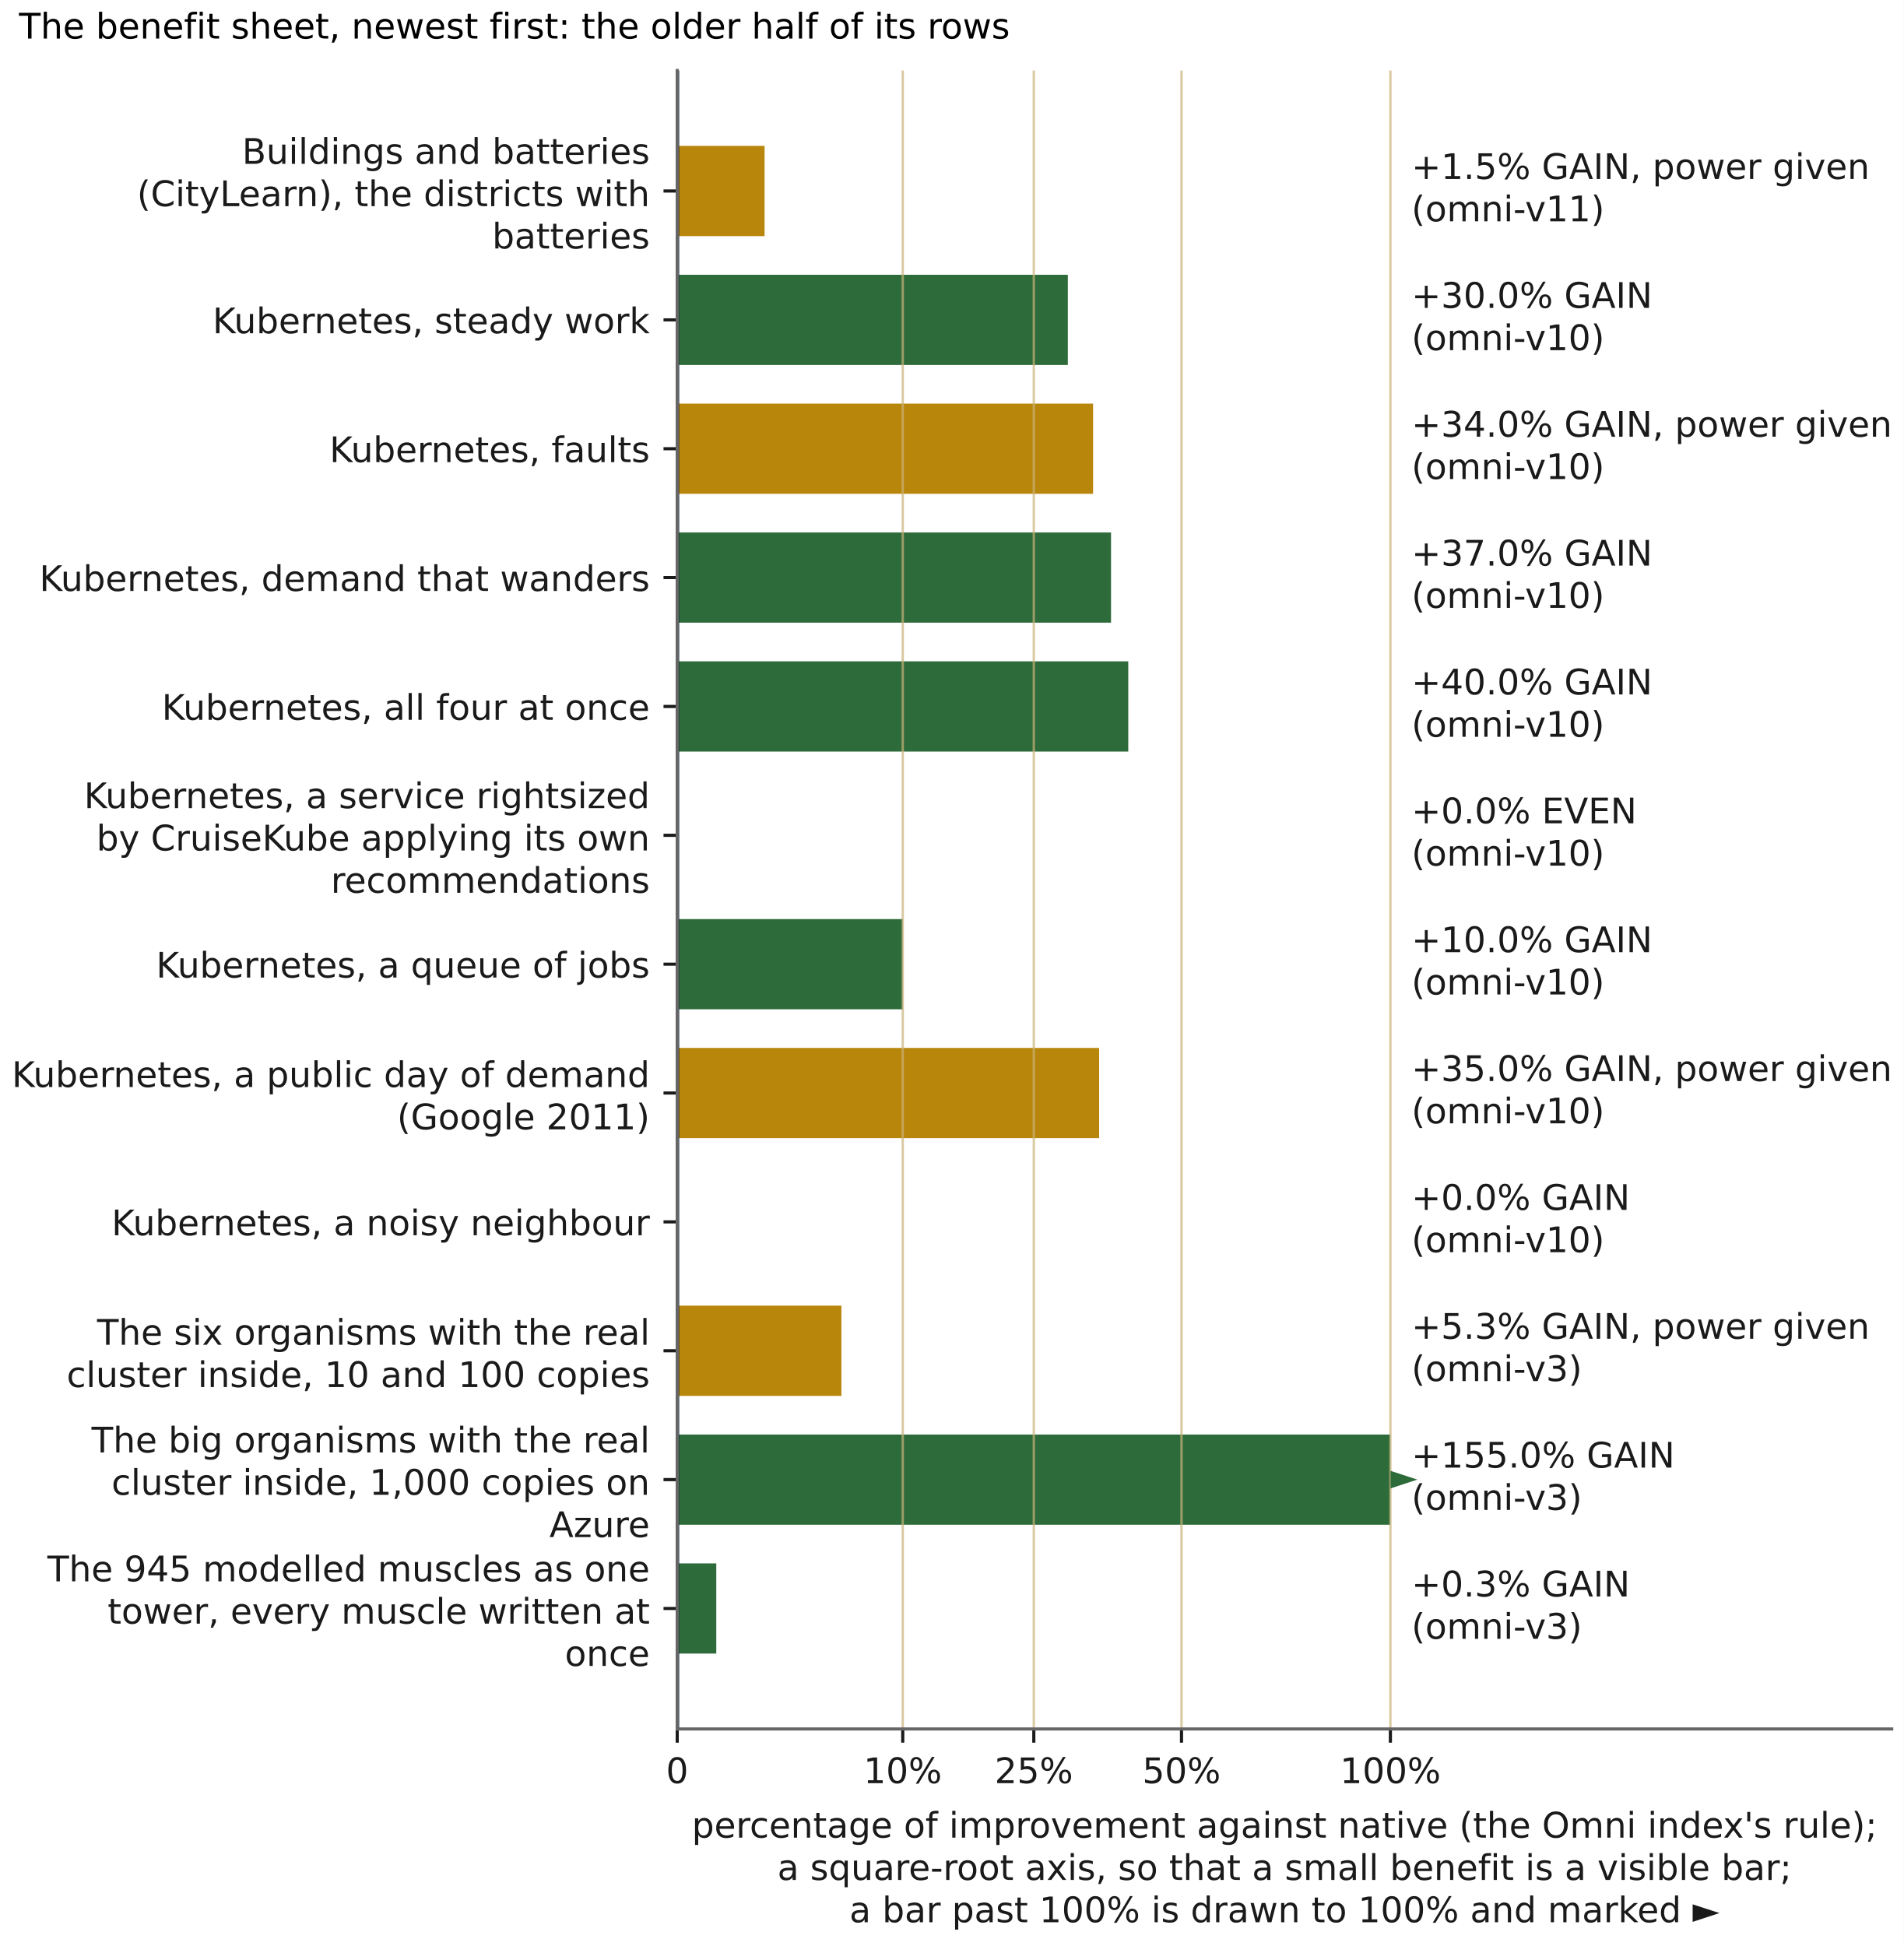
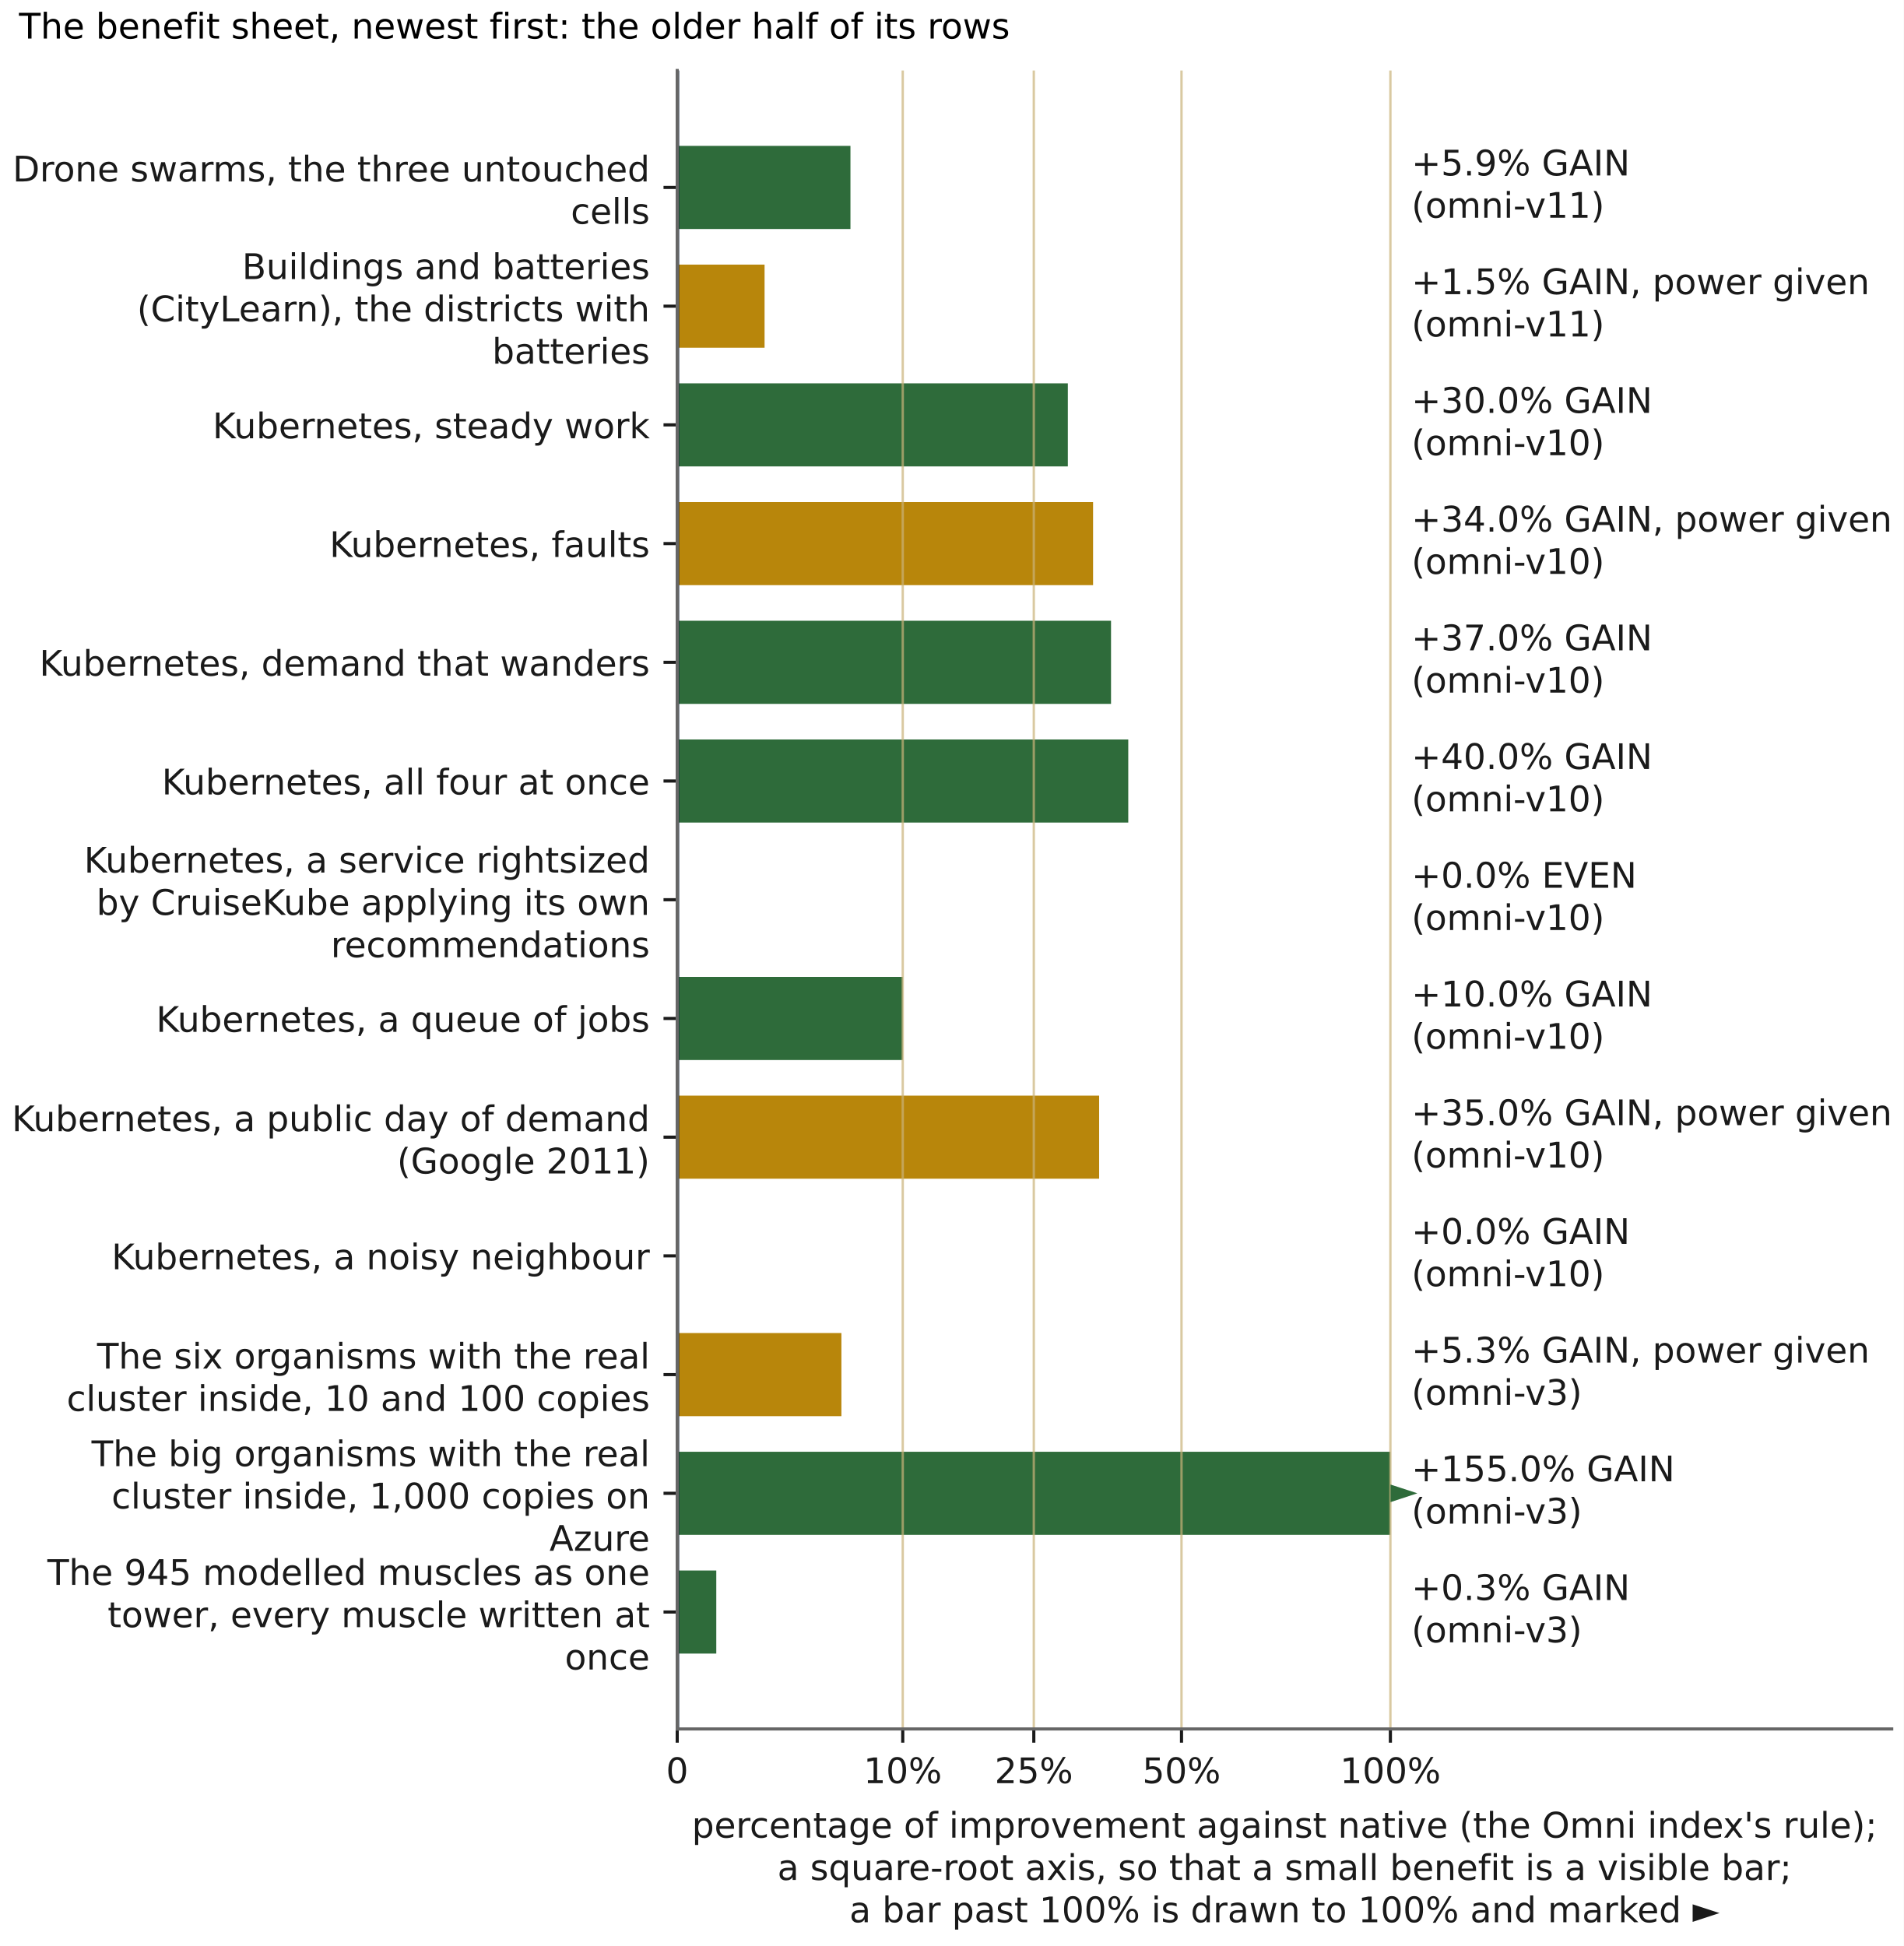
<svg xmlns="http://www.w3.org/2000/svg" xmlns:xlink="http://www.w3.org/1999/xlink" width="486pt" height="496.8pt" viewBox="0 0 486 496.8" version="1.1">
  <defs>
    <style type="text/css">*{stroke-linejoin: round; stroke-linecap: butt}</style>
  </defs>
  <g id="figure_1">
    <g id="patch_1">
      <path d="M 0 496.8  L 486 496.8  L 486 0  L 0 0  z " style="fill: #ffffff" />
    </g>
    <g id="axes_1">
      <g id="patch_2">
        <path d="M 172.886 441.392  L 482.932 441.392  L 482.932 18.001  L 172.886 18.001  z " style="fill: #ffffff" />
      </g>
      <g id="patch_3">
-         <path d="M 172.886 422.147  L 182.858 422.147  L 182.858 399.119  L 172.886 399.119  z " clip-path="url(#pd6b0d7f72b)" style="fill: #2e6b3a" />
+         <path d="M 172.886 422.147  L 182.858 422.147  L 182.858 400.932  L 172.886 400.932  z " clip-path="url(#pd6b0d7f72b)" style="fill: #2e6b3a" />
      </g>
      <g id="patch_4">
-         <path d="M 172.886 389.25  L 354.952 389.25  L 354.952 366.222  L 172.886 366.222  z " clip-path="url(#pd6b0d7f72b)" style="fill: #2e6b3a" />
+         <path d="M 172.886 391.84  L 354.952 391.84  L 354.952 370.625  L 172.886 370.625  z " clip-path="url(#pd6b0d7f72b)" style="fill: #2e6b3a" />
      </g>
      <g id="patch_5">
-         <path d="M 172.886 356.352  L 214.801 356.352  L 214.801 333.324  L 172.886 333.324  z " clip-path="url(#pd6b0d7f72b)" style="fill: #b8860b" />
+         <path d="M 172.886 361.533  L 214.801 361.533  L 214.801 340.318  L 172.886 340.318  z " clip-path="url(#pd6b0d7f72b)" style="fill: #b8860b" />
      </g>
      <g id="patch_6">
-         <path d="M 172.886 323.455  L 172.886 323.455  L 172.886 300.427  L 172.886 300.427  z " clip-path="url(#pd6b0d7f72b)" style="fill: #2e6b3a" />
+         <path d="M 172.886 331.226  L 172.886 331.226  L 172.886 310.011  L 172.886 310.011  z " clip-path="url(#pd6b0d7f72b)" style="fill: #2e6b3a" />
      </g>
      <g id="patch_7">
-         <path d="M 172.886 290.557  L 280.597 290.557  L 280.597 267.529  L 172.886 267.529  z " clip-path="url(#pd6b0d7f72b)" style="fill: #b8860b" />
+         <path d="M 172.886 300.919  L 280.597 300.919  L 280.597 279.704  L 172.886 279.704  z " clip-path="url(#pd6b0d7f72b)" style="fill: #b8860b" />
      </g>
      <g id="patch_8">
-         <path d="M 172.886 257.66  L 230.46 257.66  L 230.46 234.632  L 172.886 234.632  z " clip-path="url(#pd6b0d7f72b)" style="fill: #2e6b3a" />
+         <path d="M 172.886 270.612  L 230.46 270.612  L 230.46 249.397  L 172.886 249.397  z " clip-path="url(#pd6b0d7f72b)" style="fill: #2e6b3a" />
      </g>
      <g id="patch_9">
-         <path d="M 172.886 224.762  L 172.886 224.762  L 172.886 201.734  L 172.886 201.734  z " clip-path="url(#pd6b0d7f72b)" style="fill: #666666" />
+         <path d="M 172.886 240.304  L 172.886 240.304  L 172.886 219.089  L 172.886 219.089  z " clip-path="url(#pd6b0d7f72b)" style="fill: #666666" />
      </g>
      <g id="patch_10">
-         <path d="M 172.886 191.865  L 288.034 191.865  L 288.034 168.837  L 172.886 168.837  z " clip-path="url(#pd6b0d7f72b)" style="fill: #2e6b3a" />
+         <path d="M 172.886 209.997  L 288.034 209.997  L 288.034 188.782  L 172.886 188.782  z " clip-path="url(#pd6b0d7f72b)" style="fill: #2e6b3a" />
      </g>
      <g id="patch_11">
-         <path d="M 172.886 158.967  L 283.632 158.967  L 283.632 135.939  L 172.886 135.939  z " clip-path="url(#pd6b0d7f72b)" style="fill: #2e6b3a" />
+         <path d="M 172.886 179.69  L 283.632 179.69  L 283.632 158.475  L 172.886 158.475  z " clip-path="url(#pd6b0d7f72b)" style="fill: #2e6b3a" />
      </g>
      <g id="patch_12">
-         <path d="M 172.886 126.07  L 279.048 126.07  L 279.048 103.041  L 172.886 103.041  z " clip-path="url(#pd6b0d7f72b)" style="fill: #b8860b" />
+         <path d="M 172.886 149.383  L 279.048 149.383  L 279.048 128.168  L 172.886 128.168  z " clip-path="url(#pd6b0d7f72b)" style="fill: #b8860b" />
      </g>
      <g id="patch_13">
-         <path d="M 172.886 93.172  L 272.607 93.172  L 272.607 70.144  L 172.886 70.144  z " clip-path="url(#pd6b0d7f72b)" style="fill: #2e6b3a" />
+         <path d="M 172.886 119.076  L 272.607 119.076  L 272.607 97.861  L 172.886 97.861  z " clip-path="url(#pd6b0d7f72b)" style="fill: #2e6b3a" />
      </g>
      <g id="patch_14">
-         <path d="M 172.886 60.275  L 195.185 60.275  L 195.185 37.246  L 172.886 37.246  z " clip-path="url(#pd6b0d7f72b)" style="fill: #b8860b" />
+         <path d="M 172.886 88.769  L 195.185 88.769  L 195.185 67.554  L 172.886 67.554  z " clip-path="url(#pd6b0d7f72b)" style="fill: #b8860b" />
+       </g>
+       <g id="patch_15">
+         <path d="M 172.886 58.461  L 217.11 58.461  L 217.11 37.246  L 172.886 37.246  z " clip-path="url(#pd6b0d7f72b)" style="fill: #2e6b3a" />
      </g>
      <g id="matplotlib.axis_1">
        <g id="xtick_1">
          <g id="line2d_1">
            <path d="M 172.886 441.392  L 172.886 18.001  " clip-path="url(#pd6b0d7f72b)" style="fill: none; stroke: #c9b27a; stroke-opacity: 0.7; stroke-width: 0.6; stroke-linecap: square" />
          </g>
          <g id="line2d_2">
            <defs>
              <path id="m814b2a8047" d="M 0 0  L 0 3.5  " style="stroke: #1a1a1a; stroke-width: 0.8" />
            </defs>
            <g>
              <use xlink:href="#m814b2a8047" x="172.886" y="441.392" style="fill: #1a1a1a; stroke: #1a1a1a; stroke-width: 0.8" />
            </g>
          </g>
          <g id="text_1">
            <text style="font-size: 9px; font-family: 'DejaVu Sans'; text-anchor: middle; fill: #1a1a1a" x="172.886" y="455.23" transform="rotate(-0 172.8862 455.2303)">0</text>
          </g>
        </g>
        <g id="xtick_2">
          <g id="line2d_3">
            <path d="M 230.46 441.392  L 230.46 18.001  " clip-path="url(#pd6b0d7f72b)" style="fill: none; stroke: #c9b27a; stroke-opacity: 0.7; stroke-width: 0.6; stroke-linecap: square" />
          </g>
          <g id="line2d_4">
            <g>
              <use xlink:href="#m814b2a8047" x="230.46" y="441.392" style="fill: #1a1a1a; stroke: #1a1a1a; stroke-width: 0.8" />
            </g>
          </g>
          <g id="text_2">
            <text style="font-size: 9px; font-family: 'DejaVu Sans'; text-anchor: middle; fill: #1a1a1a" x="230.46" y="455.23" transform="rotate(-0 230.4603 455.2303)">10%</text>
          </g>
        </g>
        <g id="xtick_3">
          <g id="line2d_5">
            <path d="M 263.919 441.392  L 263.919 18.001  " clip-path="url(#pd6b0d7f72b)" style="fill: none; stroke: #c9b27a; stroke-opacity: 0.7; stroke-width: 0.6; stroke-linecap: square" />
          </g>
          <g id="line2d_6">
            <g>
              <use xlink:href="#m814b2a8047" x="263.919" y="441.392" style="fill: #1a1a1a; stroke: #1a1a1a; stroke-width: 0.8" />
            </g>
          </g>
          <g id="text_3">
            <text style="font-size: 9px; font-family: 'DejaVu Sans'; text-anchor: middle; fill: #1a1a1a" x="263.919" y="455.23" transform="rotate(-0 263.9189 455.2303)">25%</text>
          </g>
        </g>
        <g id="xtick_4">
          <g id="line2d_7">
            <path d="M 301.626 441.392  L 301.626 18.001  " clip-path="url(#pd6b0d7f72b)" style="fill: none; stroke: #c9b27a; stroke-opacity: 0.7; stroke-width: 0.6; stroke-linecap: square" />
          </g>
          <g id="line2d_8">
            <g>
              <use xlink:href="#m814b2a8047" x="301.626" y="441.392" style="fill: #1a1a1a; stroke: #1a1a1a; stroke-width: 0.8" />
            </g>
          </g>
          <g id="text_4">
            <text style="font-size: 9px; font-family: 'DejaVu Sans'; text-anchor: middle; fill: #1a1a1a" x="301.626" y="455.23" transform="rotate(-0 301.6258 455.2303)">50%</text>
          </g>
        </g>
        <g id="xtick_5">
          <g id="line2d_9">
            <path d="M 354.952 441.392  L 354.952 18.001  " clip-path="url(#pd6b0d7f72b)" style="fill: none; stroke: #c9b27a; stroke-opacity: 0.7; stroke-width: 0.6; stroke-linecap: square" />
          </g>
          <g id="line2d_10">
            <g>
              <use xlink:href="#m814b2a8047" x="354.952" y="441.392" style="fill: #1a1a1a; stroke: #1a1a1a; stroke-width: 0.8" />
            </g>
          </g>
          <g id="text_5">
            <text style="font-size: 9px; font-family: 'DejaVu Sans'; text-anchor: middle; fill: #1a1a1a" x="354.952" y="455.23" transform="rotate(-0 354.9515 455.2303)">100%</text>
          </g>
        </g>
        <g id="text_6">
          <text style="font-size: 9px; font-family: 'DejaVu Sans'; fill: #1a1a1a" transform="translate(176.6235 469.1318)">percentage of improvement against native (the Omni index's rule);</text>
          <text style="font-size: 9px; font-family: 'DejaVu Sans'; fill: #1a1a1a" transform="translate(198.459 479.9343)">a square-root axis, so that a small benefit is a visible bar;</text>
          <text style="font-size: 9px; font-family: 'DejaVu Sans'; fill: #1a1a1a" transform="translate(216.8352 490.7368)">a bar past 100% is drawn to 100% and marked ►</text>
        </g>
      </g>
      <g id="matplotlib.axis_2">
        <g id="ytick_1">
          <g id="line2d_11">
            <defs>
              <path id="m31e56b5a68" d="M 0 0  L -3.5 0  " style="stroke: #1a1a1a; stroke-width: 0.8" />
            </defs>
            <g>
-               <use xlink:href="#m31e56b5a68" x="172.886" y="410.633" style="fill: #1a1a1a; stroke: #1a1a1a; stroke-width: 0.8" />
+               <use xlink:href="#m31e56b5a68" x="172.886" y="411.54" style="fill: #1a1a1a; stroke: #1a1a1a; stroke-width: 0.8" />
            </g>
          </g>
          <g id="text_7">
-             <text style="font-size: 9px; font-family: 'DejaVu Sans'; fill: #1a1a1a" transform="translate(12.1043 403.7008)">The 945 modelled muscles as one</text>
-             <text style="font-size: 9px; font-family: 'DejaVu Sans'; fill: #1a1a1a" transform="translate(27.47462 414.5033)">tower, every muscle written at</text>
-             <text style="font-size: 9px; font-family: 'DejaVu Sans'; fill: #1a1a1a" transform="translate(144.1891 425.3051)">once</text>
+             <text style="font-size: 9px; font-family: 'DejaVu Sans'; fill: #1a1a1a" transform="translate(12.1043 404.6075)">The 945 modelled muscles as one</text>
+             <text style="font-size: 9px; font-family: 'DejaVu Sans'; fill: #1a1a1a" transform="translate(27.47462 415.4099)">tower, every muscle written at</text>
+             <text style="font-size: 9px; font-family: 'DejaVu Sans'; fill: #1a1a1a" transform="translate(144.1891 426.2117)">once</text>
          </g>
        </g>
        <g id="ytick_2">
          <g id="line2d_12">
            <g>
-               <use xlink:href="#m31e56b5a68" x="172.886" y="377.736" style="fill: #1a1a1a; stroke: #1a1a1a; stroke-width: 0.8" />
+               <use xlink:href="#m31e56b5a68" x="172.886" y="381.233" style="fill: #1a1a1a; stroke: #1a1a1a; stroke-width: 0.8" />
            </g>
          </g>
          <g id="text_8">
-             <text style="font-size: 9px; font-family: 'DejaVu Sans'; fill: #1a1a1a" transform="translate(23.3754 370.8033)">The big organisms with the real</text>
-             <text style="font-size: 9px; font-family: 'DejaVu Sans'; fill: #1a1a1a" transform="translate(28.4618 381.6058)">cluster inside, 1,000 copies on</text>
-             <text style="font-size: 9px; font-family: 'DejaVu Sans'; fill: #1a1a1a" transform="translate(140.2629 392.4075)">Azure</text>
+             <text style="font-size: 9px; font-family: 'DejaVu Sans'; fill: #1a1a1a" transform="translate(23.3754 374.3003)">The big organisms with the real</text>
+             <text style="font-size: 9px; font-family: 'DejaVu Sans'; fill: #1a1a1a" transform="translate(28.4618 385.1028)">cluster inside, 1,000 copies on</text>
+             <text style="font-size: 9px; font-family: 'DejaVu Sans'; fill: #1a1a1a" transform="translate(140.2629 395.9045)">Azure</text>
          </g>
        </g>
        <g id="ytick_3">
          <g id="line2d_13">
            <g>
-               <use xlink:href="#m31e56b5a68" x="172.886" y="344.838" style="fill: #1a1a1a; stroke: #1a1a1a; stroke-width: 0.8" />
+               <use xlink:href="#m31e56b5a68" x="172.886" y="350.926" style="fill: #1a1a1a; stroke: #1a1a1a; stroke-width: 0.8" />
            </g>
          </g>
          <g id="text_9">
-             <text style="font-size: 9px; font-family: 'DejaVu Sans'; fill: #1a1a1a" transform="translate(24.78727 343.3067)">The six organisms with the real</text>
-             <text style="font-size: 9px; font-family: 'DejaVu Sans'; fill: #1a1a1a" transform="translate(17.01352 354.1092)">cluster inside, 10 and 100 copies</text>
+             <text style="font-size: 9px; font-family: 'DejaVu Sans'; fill: #1a1a1a" transform="translate(24.78727 349.394)">The six organisms with the real</text>
+             <text style="font-size: 9px; font-family: 'DejaVu Sans'; fill: #1a1a1a" transform="translate(17.01352 360.1965)">cluster inside, 10 and 100 copies</text>
          </g>
        </g>
        <g id="ytick_4">
          <g id="line2d_14">
            <g>
-               <use xlink:href="#m31e56b5a68" x="172.886" y="311.941" style="fill: #1a1a1a; stroke: #1a1a1a; stroke-width: 0.8" />
+               <use xlink:href="#m31e56b5a68" x="172.886" y="320.618" style="fill: #1a1a1a; stroke: #1a1a1a; stroke-width: 0.8" />
            </g>
          </g>
          <g id="text_10">
-             <text style="font-size: 9px; font-family: 'DejaVu Sans'; text-anchor: end; fill: #1a1a1a" x="165.886" y="315.36" transform="rotate(-0 165.8862 315.36)">Kubernetes, a noisy neighbour</text>
+             <text style="font-size: 9px; font-family: 'DejaVu Sans'; text-anchor: end; fill: #1a1a1a" x="165.886" y="324.038" transform="rotate(-0 165.8862 324.0377)">Kubernetes, a noisy neighbour</text>
          </g>
        </g>
        <g id="ytick_5">
          <g id="line2d_15">
            <g>
-               <use xlink:href="#m31e56b5a68" x="172.886" y="279.043" style="fill: #1a1a1a; stroke: #1a1a1a; stroke-width: 0.8" />
+               <use xlink:href="#m31e56b5a68" x="172.886" y="290.311" style="fill: #1a1a1a; stroke: #1a1a1a; stroke-width: 0.8" />
            </g>
          </g>
          <g id="text_11">
-             <text style="font-size: 9px; font-family: 'DejaVu Sans'; fill: #1a1a1a" transform="translate(3.00024 277.5117)">Kubernetes, a public day of demand</text>
-             <text style="font-size: 9px; font-family: 'DejaVu Sans'; fill: #1a1a1a" transform="translate(101.359 288.3141)">(Google 2011)</text>
+             <text style="font-size: 9px; font-family: 'DejaVu Sans'; fill: #1a1a1a" transform="translate(3.00024 288.7797)">Kubernetes, a public day of demand</text>
+             <text style="font-size: 9px; font-family: 'DejaVu Sans'; fill: #1a1a1a" transform="translate(101.359 299.5822)">(Google 2011)</text>
          </g>
        </g>
        <g id="ytick_6">
          <g id="line2d_16">
            <g>
-               <use xlink:href="#m31e56b5a68" x="172.886" y="246.146" style="fill: #1a1a1a; stroke: #1a1a1a; stroke-width: 0.8" />
+               <use xlink:href="#m31e56b5a68" x="172.886" y="260.004" style="fill: #1a1a1a; stroke: #1a1a1a; stroke-width: 0.8" />
            </g>
          </g>
          <g id="text_12">
-             <text style="font-size: 9px; font-family: 'DejaVu Sans'; text-anchor: end; fill: #1a1a1a" x="165.886" y="249.565" transform="rotate(-0 165.8862 249.565)">Kubernetes, a queue of jobs</text>
+             <text style="font-size: 9px; font-family: 'DejaVu Sans'; text-anchor: end; fill: #1a1a1a" x="165.886" y="263.423" transform="rotate(-0 165.8862 263.4234)">Kubernetes, a queue of jobs</text>
          </g>
        </g>
        <g id="ytick_7">
          <g id="line2d_17">
            <g>
-               <use xlink:href="#m31e56b5a68" x="172.886" y="213.248" style="fill: #1a1a1a; stroke: #1a1a1a; stroke-width: 0.8" />
+               <use xlink:href="#m31e56b5a68" x="172.886" y="229.697" style="fill: #1a1a1a; stroke: #1a1a1a; stroke-width: 0.8" />
            </g>
          </g>
          <g id="text_13">
-             <text style="font-size: 9px; font-family: 'DejaVu Sans'; fill: #1a1a1a" transform="translate(21.43336 206.3154)">Kubernetes, a service rightsized</text>
-             <text style="font-size: 9px; font-family: 'DejaVu Sans'; fill: #1a1a1a" transform="translate(24.60587 217.1179)">by CruiseKube applying its own</text>
-             <text style="font-size: 9px; font-family: 'DejaVu Sans'; fill: #1a1a1a" transform="translate(84.46008 227.9203)">recommendations</text>
+             <text style="font-size: 9px; font-family: 'DejaVu Sans'; fill: #1a1a1a" transform="translate(21.43336 222.7642)">Kubernetes, a service rightsized</text>
+             <text style="font-size: 9px; font-family: 'DejaVu Sans'; fill: #1a1a1a" transform="translate(24.60587 233.5666)">by CruiseKube applying its own</text>
+             <text style="font-size: 9px; font-family: 'DejaVu Sans'; fill: #1a1a1a" transform="translate(84.46008 244.3691)">recommendations</text>
          </g>
        </g>
        <g id="ytick_8">
          <g id="line2d_18">
            <g>
-               <use xlink:href="#m31e56b5a68" x="172.886" y="180.351" style="fill: #1a1a1a; stroke: #1a1a1a; stroke-width: 0.8" />
+               <use xlink:href="#m31e56b5a68" x="172.886" y="199.39" style="fill: #1a1a1a; stroke: #1a1a1a; stroke-width: 0.8" />
            </g>
          </g>
          <g id="text_14">
-             <text style="font-size: 9px; font-family: 'DejaVu Sans'; text-anchor: end; fill: #1a1a1a" x="165.886" y="183.77" transform="rotate(-0 165.8862 183.7699)">Kubernetes, all four at once</text>
+             <text style="font-size: 9px; font-family: 'DejaVu Sans'; text-anchor: end; fill: #1a1a1a" x="165.886" y="202.809" transform="rotate(-0 165.8862 202.809)">Kubernetes, all four at once</text>
          </g>
        </g>
        <g id="ytick_9">
          <g id="line2d_19">
            <g>
-               <use xlink:href="#m31e56b5a68" x="172.886" y="147.453" style="fill: #1a1a1a; stroke: #1a1a1a; stroke-width: 0.8" />
+               <use xlink:href="#m31e56b5a68" x="172.886" y="169.083" style="fill: #1a1a1a; stroke: #1a1a1a; stroke-width: 0.8" />
            </g>
          </g>
          <g id="text_15">
-             <text style="font-size: 9px; font-family: 'DejaVu Sans'; text-anchor: end; fill: #1a1a1a" x="165.886" y="150.872" transform="rotate(-0 165.8862 150.8724)">Kubernetes, demand that wanders</text>
+             <text style="font-size: 9px; font-family: 'DejaVu Sans'; text-anchor: end; fill: #1a1a1a" x="165.886" y="172.502" transform="rotate(-0 165.8862 172.5019)">Kubernetes, demand that wanders</text>
          </g>
        </g>
        <g id="ytick_10">
          <g id="line2d_20">
            <g>
-               <use xlink:href="#m31e56b5a68" x="172.886" y="114.556" style="fill: #1a1a1a; stroke: #1a1a1a; stroke-width: 0.8" />
+               <use xlink:href="#m31e56b5a68" x="172.886" y="138.775" style="fill: #1a1a1a; stroke: #1a1a1a; stroke-width: 0.8" />
            </g>
          </g>
          <g id="text_16">
-             <text style="font-size: 9px; font-family: 'DejaVu Sans'; text-anchor: end; fill: #1a1a1a" x="165.886" y="117.975" transform="rotate(-0 165.8862 117.9749)">Kubernetes, faults</text>
+             <text style="font-size: 9px; font-family: 'DejaVu Sans'; text-anchor: end; fill: #1a1a1a" x="165.886" y="142.195" transform="rotate(-0 165.8862 142.1947)">Kubernetes, faults</text>
          </g>
        </g>
        <g id="ytick_11">
          <g id="line2d_21">
            <g>
-               <use xlink:href="#m31e56b5a68" x="172.886" y="81.658" style="fill: #1a1a1a; stroke: #1a1a1a; stroke-width: 0.8" />
+               <use xlink:href="#m31e56b5a68" x="172.886" y="108.468" style="fill: #1a1a1a; stroke: #1a1a1a; stroke-width: 0.8" />
            </g>
          </g>
          <g id="text_17">
-             <text style="font-size: 9px; font-family: 'DejaVu Sans'; text-anchor: end; fill: #1a1a1a" x="165.886" y="85.077" transform="rotate(-0 165.8862 85.0774)">Kubernetes, steady work</text>
+             <text style="font-size: 9px; font-family: 'DejaVu Sans'; text-anchor: end; fill: #1a1a1a" x="165.886" y="111.888" transform="rotate(-0 165.8862 111.8876)">Kubernetes, steady work</text>
          </g>
        </g>
        <g id="ytick_12">
          <g id="line2d_22">
            <g>
-               <use xlink:href="#m31e56b5a68" x="172.886" y="48.761" style="fill: #1a1a1a; stroke: #1a1a1a; stroke-width: 0.8" />
+               <use xlink:href="#m31e56b5a68" x="172.886" y="78.161" style="fill: #1a1a1a; stroke: #1a1a1a; stroke-width: 0.8" />
            </g>
          </g>
          <g id="text_18">
-             <text style="font-size: 9px; font-family: 'DejaVu Sans'; fill: #1a1a1a" transform="translate(61.7843 41.82787)">Buildings and batteries</text>
-             <text style="font-size: 9px; font-family: 'DejaVu Sans'; fill: #1a1a1a" transform="translate(34.96711 52.63033)">(CityLearn), the districts with</text>
-             <text style="font-size: 9px; font-family: 'DejaVu Sans'; fill: #1a1a1a" transform="translate(125.6365 63.43279)">batteries</text>
-           </g>
-         </g>
-       </g>
-       <g id="line2d_23">
+             <text style="font-size: 9px; font-family: 'DejaVu Sans'; fill: #1a1a1a" transform="translate(61.7843 71.2284)">Buildings and batteries</text>
+             <text style="font-size: 9px; font-family: 'DejaVu Sans'; fill: #1a1a1a" transform="translate(34.96711 82.03086)">(CityLearn), the districts with</text>
+             <text style="font-size: 9px; font-family: 'DejaVu Sans'; fill: #1a1a1a" transform="translate(125.6365 92.83332)">batteries</text>
+           </g>
+         </g>
+         <g id="ytick_13">
+           <g id="line2d_23">
+             <g>
+               <use xlink:href="#m31e56b5a68" x="172.886" y="47.854" style="fill: #1a1a1a; stroke: #1a1a1a; stroke-width: 0.8" />
+             </g>
+           </g>
+           <g id="text_19">
+             <text style="font-size: 9px; font-family: 'DejaVu Sans'; fill: #1a1a1a" transform="translate(3.21399 46.32248)">Drone swarms, the three untouched</text>
+             <text style="font-size: 9px; font-family: 'DejaVu Sans'; fill: #1a1a1a" transform="translate(145.7107 57.12494)">cells</text>
+           </g>
+         </g>
+       </g>
+       <g id="line2d_24">
        <path d="M 172.886 441.392  L 172.886 18.001  " clip-path="url(#pd6b0d7f72b)" style="fill: none; stroke: #0b1f3a; stroke-linecap: square" />
      </g>
-       <g id="patch_15">
+       <g id="patch_16">
        <path d="M 172.886 441.392  L 172.886 18.001  " style="fill: none; stroke: #666666; stroke-width: 0.8; stroke-linejoin: miter; stroke-linecap: square" />
      </g>
-       <g id="patch_16">
+       <g id="patch_17">
        <path d="M 172.886 441.392  L 482.932 441.392  " style="fill: none; stroke: #666666; stroke-width: 0.8; stroke-linejoin: miter; stroke-linecap: square" />
      </g>
-       <g id="text_19">
-         <text style="font-size: 9px; font-family: 'DejaVu Sans'; fill: #1a1a1a" transform="translate(360.3339 407.5699)">+0.3% GAIN</text>
-         <text style="font-size: 9px; font-family: 'DejaVu Sans'; fill: #1a1a1a" transform="translate(360.3339 418.3723)">(omni-v3)</text>
-       </g>
      <g id="text_20">
-         <text style="font-size: 9px; font-family: 'DejaVu Sans'; text-anchor: start; fill: #2e6b3a" x="354.952" y="380.074" transform="rotate(-0 354.9515 380.0736)"> ►</text>
+         <text style="font-size: 9px; font-family: 'DejaVu Sans'; fill: #1a1a1a" transform="translate(360.3339 408.4765)">+0.3% GAIN</text>
+         <text style="font-size: 9px; font-family: 'DejaVu Sans'; fill: #1a1a1a" transform="translate(360.3339 419.279)">(omni-v3)</text>
      </g>
      <g id="text_21">
-         <text style="font-size: 9px; font-family: 'DejaVu Sans'; fill: #1a1a1a" transform="translate(360.3339 374.6724)">+155.0% GAIN</text>
-         <text style="font-size: 9px; font-family: 'DejaVu Sans'; fill: #1a1a1a" transform="translate(360.3339 385.4748)">(omni-v3)</text>
+         <text style="font-size: 9px; font-family: 'DejaVu Sans'; text-anchor: start; fill: #2e6b3a" x="354.952" y="383.571" transform="rotate(-0 354.9515 383.5706)"> ►</text>
      </g>
      <g id="text_22">
-         <text style="font-size: 9px; font-family: 'DejaVu Sans'; fill: #1a1a1a" transform="translate(360.3339 341.7752)">+5.3% GAIN, power given</text>
-         <text style="font-size: 9px; font-family: 'DejaVu Sans'; fill: #1a1a1a" transform="translate(360.3339 352.5777)">(omni-v3)</text>
+         <text style="font-size: 9px; font-family: 'DejaVu Sans'; fill: #1a1a1a" transform="translate(360.3339 378.1693)">+155.0% GAIN</text>
+         <text style="font-size: 9px; font-family: 'DejaVu Sans'; fill: #1a1a1a" transform="translate(360.3339 388.9718)">(omni-v3)</text>
      </g>
      <g id="text_23">
-         <text style="font-size: 9px; font-family: 'DejaVu Sans'; fill: #1a1a1a" transform="translate(360.3339 308.8773)">+0.0% GAIN</text>
-         <text style="font-size: 9px; font-family: 'DejaVu Sans'; fill: #1a1a1a" transform="translate(360.3339 319.6798)">(omni-v10)</text>
+         <text style="font-size: 9px; font-family: 'DejaVu Sans'; fill: #1a1a1a" transform="translate(360.3339 347.8625)">+5.3% GAIN, power given</text>
+         <text style="font-size: 9px; font-family: 'DejaVu Sans'; fill: #1a1a1a" transform="translate(360.3339 358.665)">(omni-v3)</text>
      </g>
      <g id="text_24">
-         <text style="font-size: 9px; font-family: 'DejaVu Sans'; fill: #1a1a1a" transform="translate(360.3339 275.9802)">+35.0% GAIN, power given</text>
-         <text style="font-size: 9px; font-family: 'DejaVu Sans'; fill: #1a1a1a" transform="translate(360.3339 286.7826)">(omni-v10)</text>
+         <text style="font-size: 9px; font-family: 'DejaVu Sans'; fill: #1a1a1a" transform="translate(360.3339 317.555)">+0.0% GAIN</text>
+         <text style="font-size: 9px; font-family: 'DejaVu Sans'; fill: #1a1a1a" transform="translate(360.3339 328.3575)">(omni-v10)</text>
      </g>
      <g id="text_25">
-         <text style="font-size: 9px; font-family: 'DejaVu Sans'; fill: #1a1a1a" transform="translate(360.3339 243.0823)">+10.0% GAIN</text>
-         <text style="font-size: 9px; font-family: 'DejaVu Sans'; fill: #1a1a1a" transform="translate(360.3339 253.8848)">(omni-v10)</text>
+         <text style="font-size: 9px; font-family: 'DejaVu Sans'; fill: #1a1a1a" transform="translate(360.3339 287.2482)">+35.0% GAIN, power given</text>
+         <text style="font-size: 9px; font-family: 'DejaVu Sans'; fill: #1a1a1a" transform="translate(360.3339 298.0507)">(omni-v10)</text>
      </g>
      <g id="text_26">
-         <text style="font-size: 9px; font-family: 'DejaVu Sans'; fill: #1a1a1a" transform="translate(360.3339 210.1848)">+0.0% EVEN</text>
-         <text style="font-size: 9px; font-family: 'DejaVu Sans'; fill: #1a1a1a" transform="translate(360.3339 220.9873)">(omni-v10)</text>
+         <text style="font-size: 9px; font-family: 'DejaVu Sans'; fill: #1a1a1a" transform="translate(360.3339 256.9407)">+10.0% GAIN</text>
+         <text style="font-size: 9px; font-family: 'DejaVu Sans'; fill: #1a1a1a" transform="translate(360.3339 267.7432)">(omni-v10)</text>
      </g>
      <g id="text_27">
-         <text style="font-size: 9px; font-family: 'DejaVu Sans'; fill: #1a1a1a" transform="translate(360.3339 177.2873)">+40.0% GAIN</text>
-         <text style="font-size: 9px; font-family: 'DejaVu Sans'; fill: #1a1a1a" transform="translate(360.3339 188.0898)">(omni-v10)</text>
+         <text style="font-size: 9px; font-family: 'DejaVu Sans'; fill: #1a1a1a" transform="translate(360.3339 226.6336)">+0.0% EVEN</text>
+         <text style="font-size: 9px; font-family: 'DejaVu Sans'; fill: #1a1a1a" transform="translate(360.3339 237.436)">(omni-v10)</text>
      </g>
      <g id="text_28">
-         <text style="font-size: 9px; font-family: 'DejaVu Sans'; fill: #1a1a1a" transform="translate(360.3339 144.3898)">+37.0% GAIN</text>
-         <text style="font-size: 9px; font-family: 'DejaVu Sans'; fill: #1a1a1a" transform="translate(360.3339 155.1922)">(omni-v10)</text>
+         <text style="font-size: 9px; font-family: 'DejaVu Sans'; fill: #1a1a1a" transform="translate(360.3339 196.3264)">+40.0% GAIN</text>
+         <text style="font-size: 9px; font-family: 'DejaVu Sans'; fill: #1a1a1a" transform="translate(360.3339 207.1289)">(omni-v10)</text>
      </g>
      <g id="text_29">
-         <text style="font-size: 9px; font-family: 'DejaVu Sans'; fill: #1a1a1a" transform="translate(360.3339 111.4926)">+34.0% GAIN, power given</text>
-         <text style="font-size: 9px; font-family: 'DejaVu Sans'; fill: #1a1a1a" transform="translate(360.3339 122.2951)">(omni-v10)</text>
+         <text style="font-size: 9px; font-family: 'DejaVu Sans'; fill: #1a1a1a" transform="translate(360.3339 166.0192)">+37.0% GAIN</text>
+         <text style="font-size: 9px; font-family: 'DejaVu Sans'; fill: #1a1a1a" transform="translate(360.3339 176.8217)">(omni-v10)</text>
      </g>
      <g id="text_30">
-         <text style="font-size: 9px; font-family: 'DejaVu Sans'; fill: #1a1a1a" transform="translate(360.3339 78.59476)">+30.0% GAIN</text>
-         <text style="font-size: 9px; font-family: 'DejaVu Sans'; fill: #1a1a1a" transform="translate(360.3339 89.39723)">(omni-v10)</text>
+         <text style="font-size: 9px; font-family: 'DejaVu Sans'; fill: #1a1a1a" transform="translate(360.3339 135.7124)">+34.0% GAIN, power given</text>
+         <text style="font-size: 9px; font-family: 'DejaVu Sans'; fill: #1a1a1a" transform="translate(360.3339 146.5149)">(omni-v10)</text>
      </g>
      <g id="text_31">
-         <text style="font-size: 9px; font-family: 'DejaVu Sans'; fill: #1a1a1a" transform="translate(360.3339 45.69761)">+1.5% GAIN, power given</text>
-         <text style="font-size: 9px; font-family: 'DejaVu Sans'; fill: #1a1a1a" transform="translate(360.3339 56.50007)">(omni-v11)</text>
+         <text style="font-size: 9px; font-family: 'DejaVu Sans'; fill: #1a1a1a" transform="translate(360.3339 105.4049)">+30.0% GAIN</text>
+         <text style="font-size: 9px; font-family: 'DejaVu Sans'; fill: #1a1a1a" transform="translate(360.3339 116.2074)">(omni-v10)</text>
+       </g>
+       <g id="text_32">
+         <text style="font-size: 9px; font-family: 'DejaVu Sans'; fill: #1a1a1a" transform="translate(360.3339 75.09814)">+1.5% GAIN, power given</text>
+         <text style="font-size: 9px; font-family: 'DejaVu Sans'; fill: #1a1a1a" transform="translate(360.3339 85.9006)">(omni-v11)</text>
+       </g>
+       <g id="text_33">
+         <text style="font-size: 9px; font-family: 'DejaVu Sans'; fill: #1a1a1a" transform="translate(360.3339 44.79063)">+5.9% GAIN</text>
+         <text style="font-size: 9px; font-family: 'DejaVu Sans'; fill: #1a1a1a" transform="translate(360.3339 55.59309)">(omni-v11)</text>
      </g>
    </g>
-     <g id="text_32">
+     <g id="text_34">
      <text style="font-size: 9px; font-family: 'DejaVu Sans'; text-anchor: start" x="4.86" y="9.839" transform="rotate(-0 4.86 9.838834)">The benefit sheet, newest first: the older half of its rows</text>
    </g>
  </g>
  <defs>
    <clipPath id="pd6b0d7f72b">
      <rect x="172.886" y="18.001" width="310.046" height="423.391" />
    </clipPath>
  </defs>
</svg>
